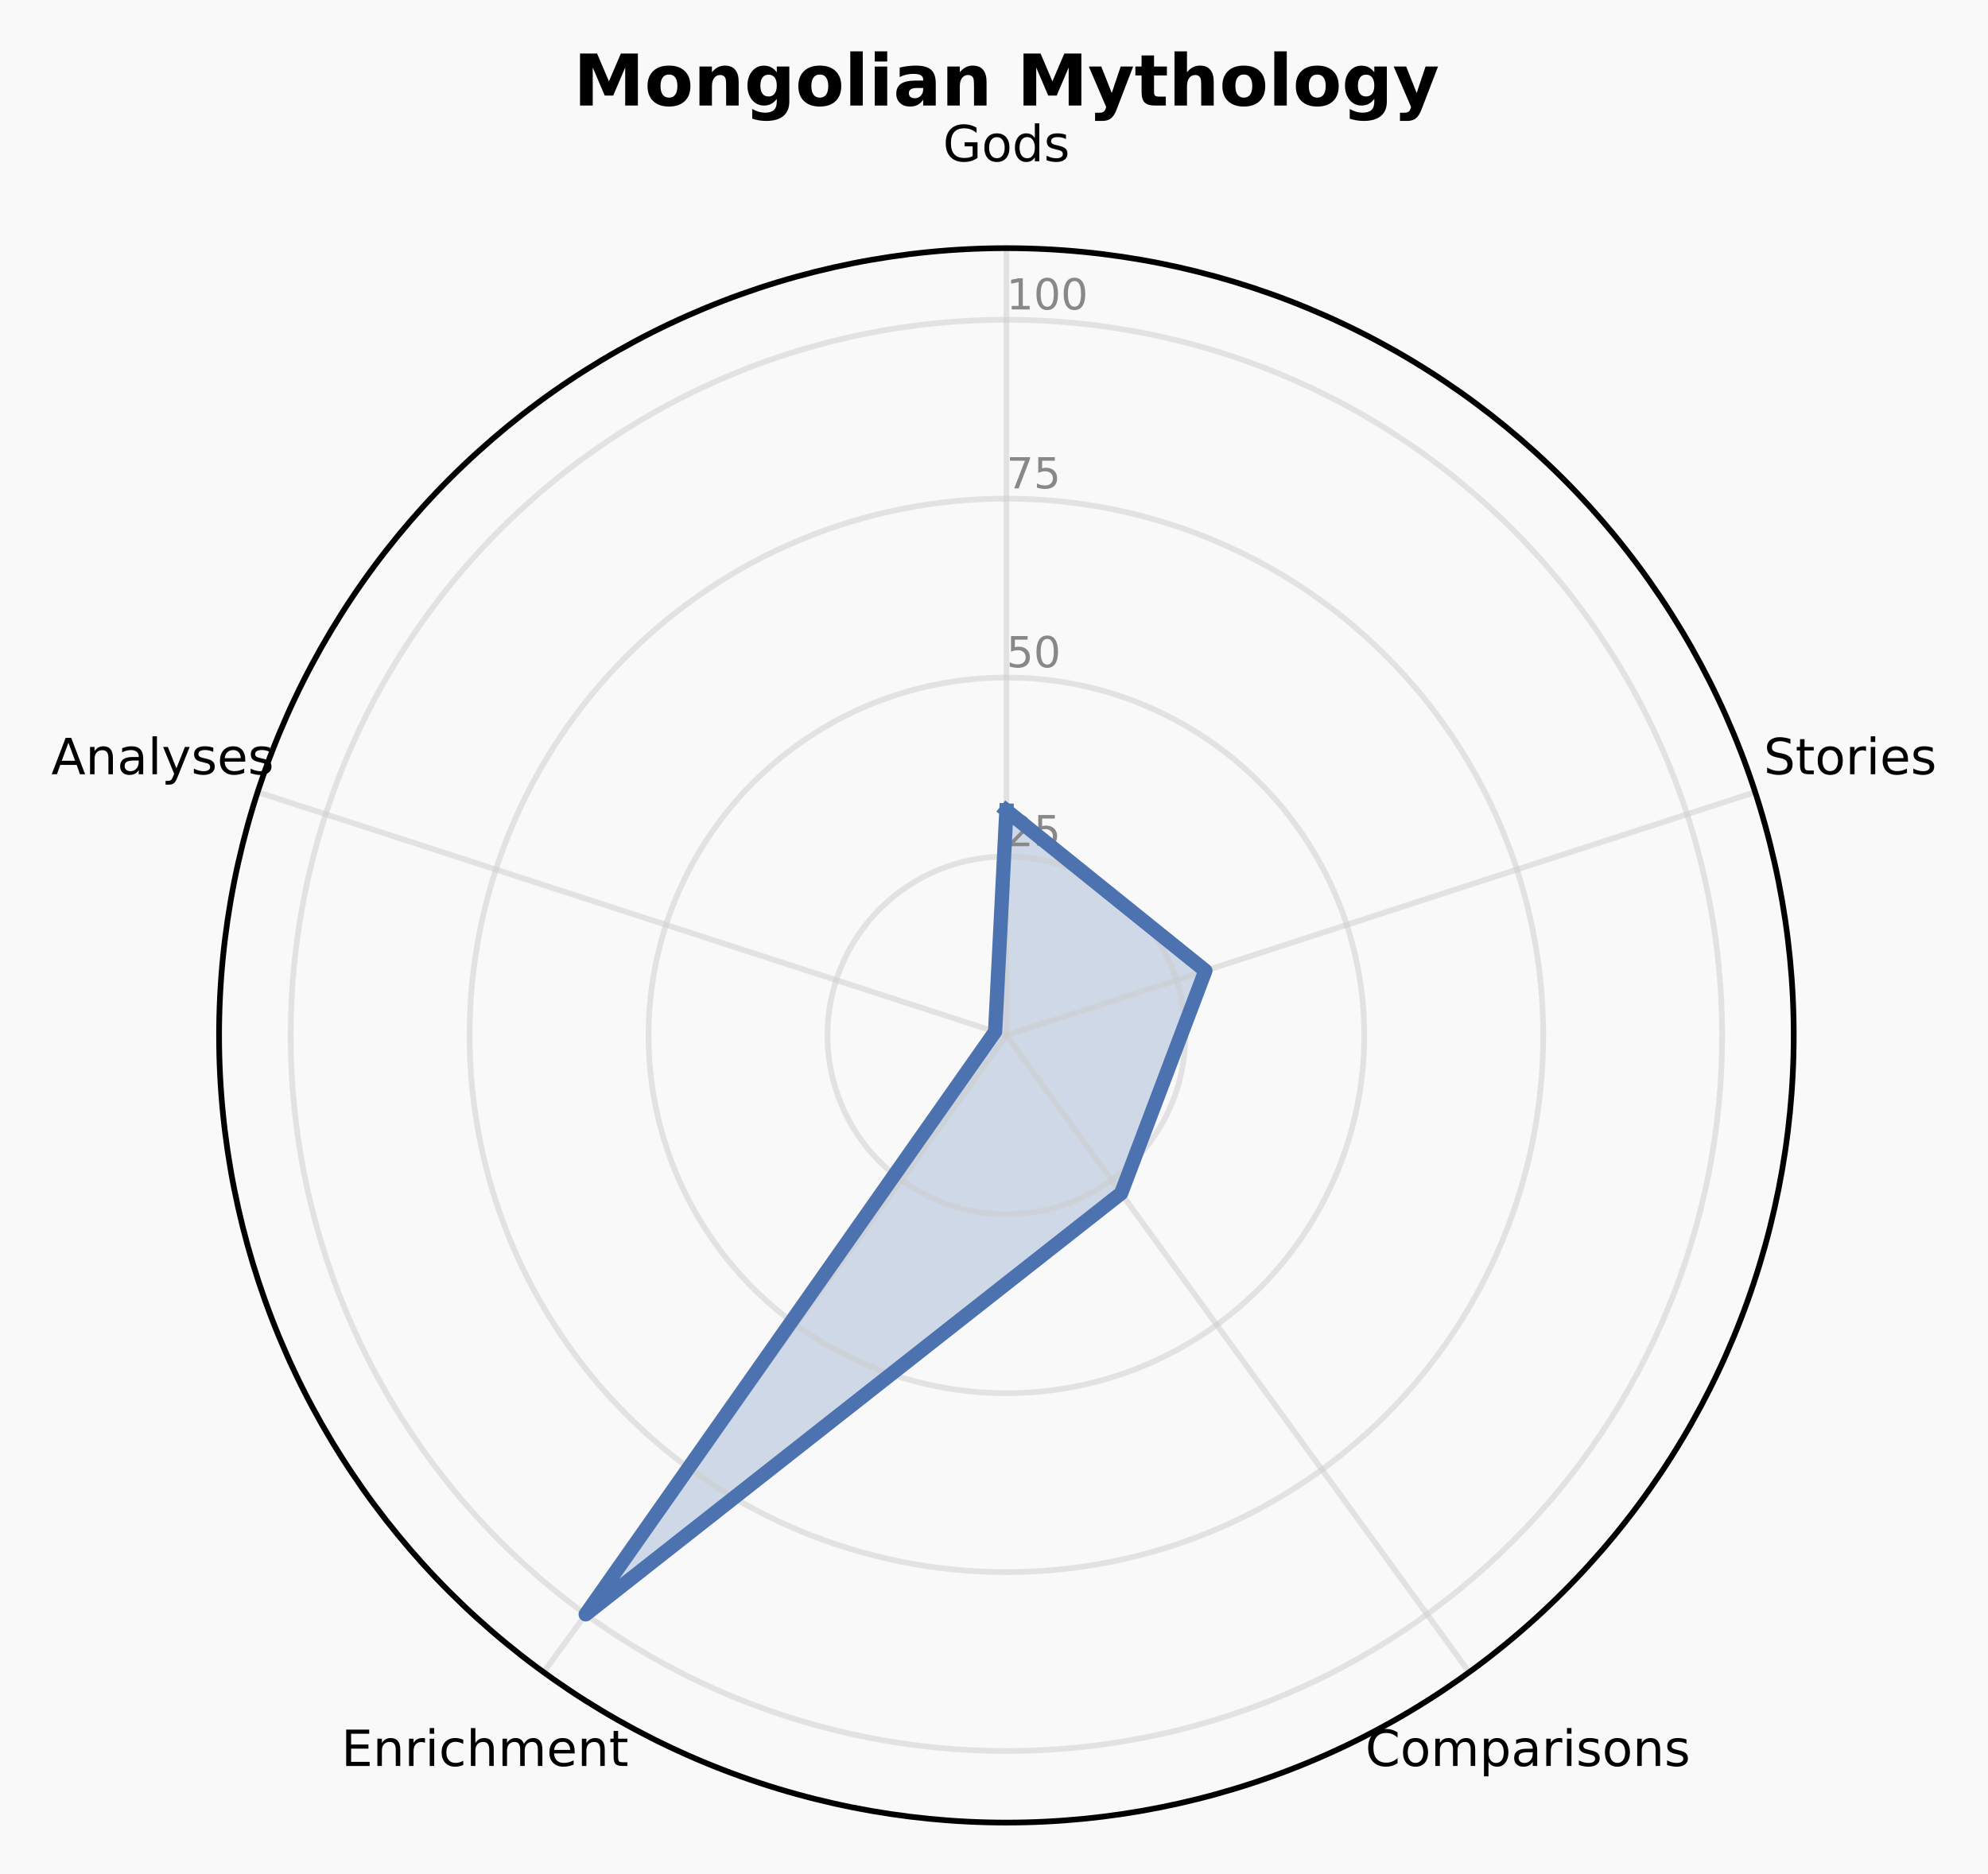
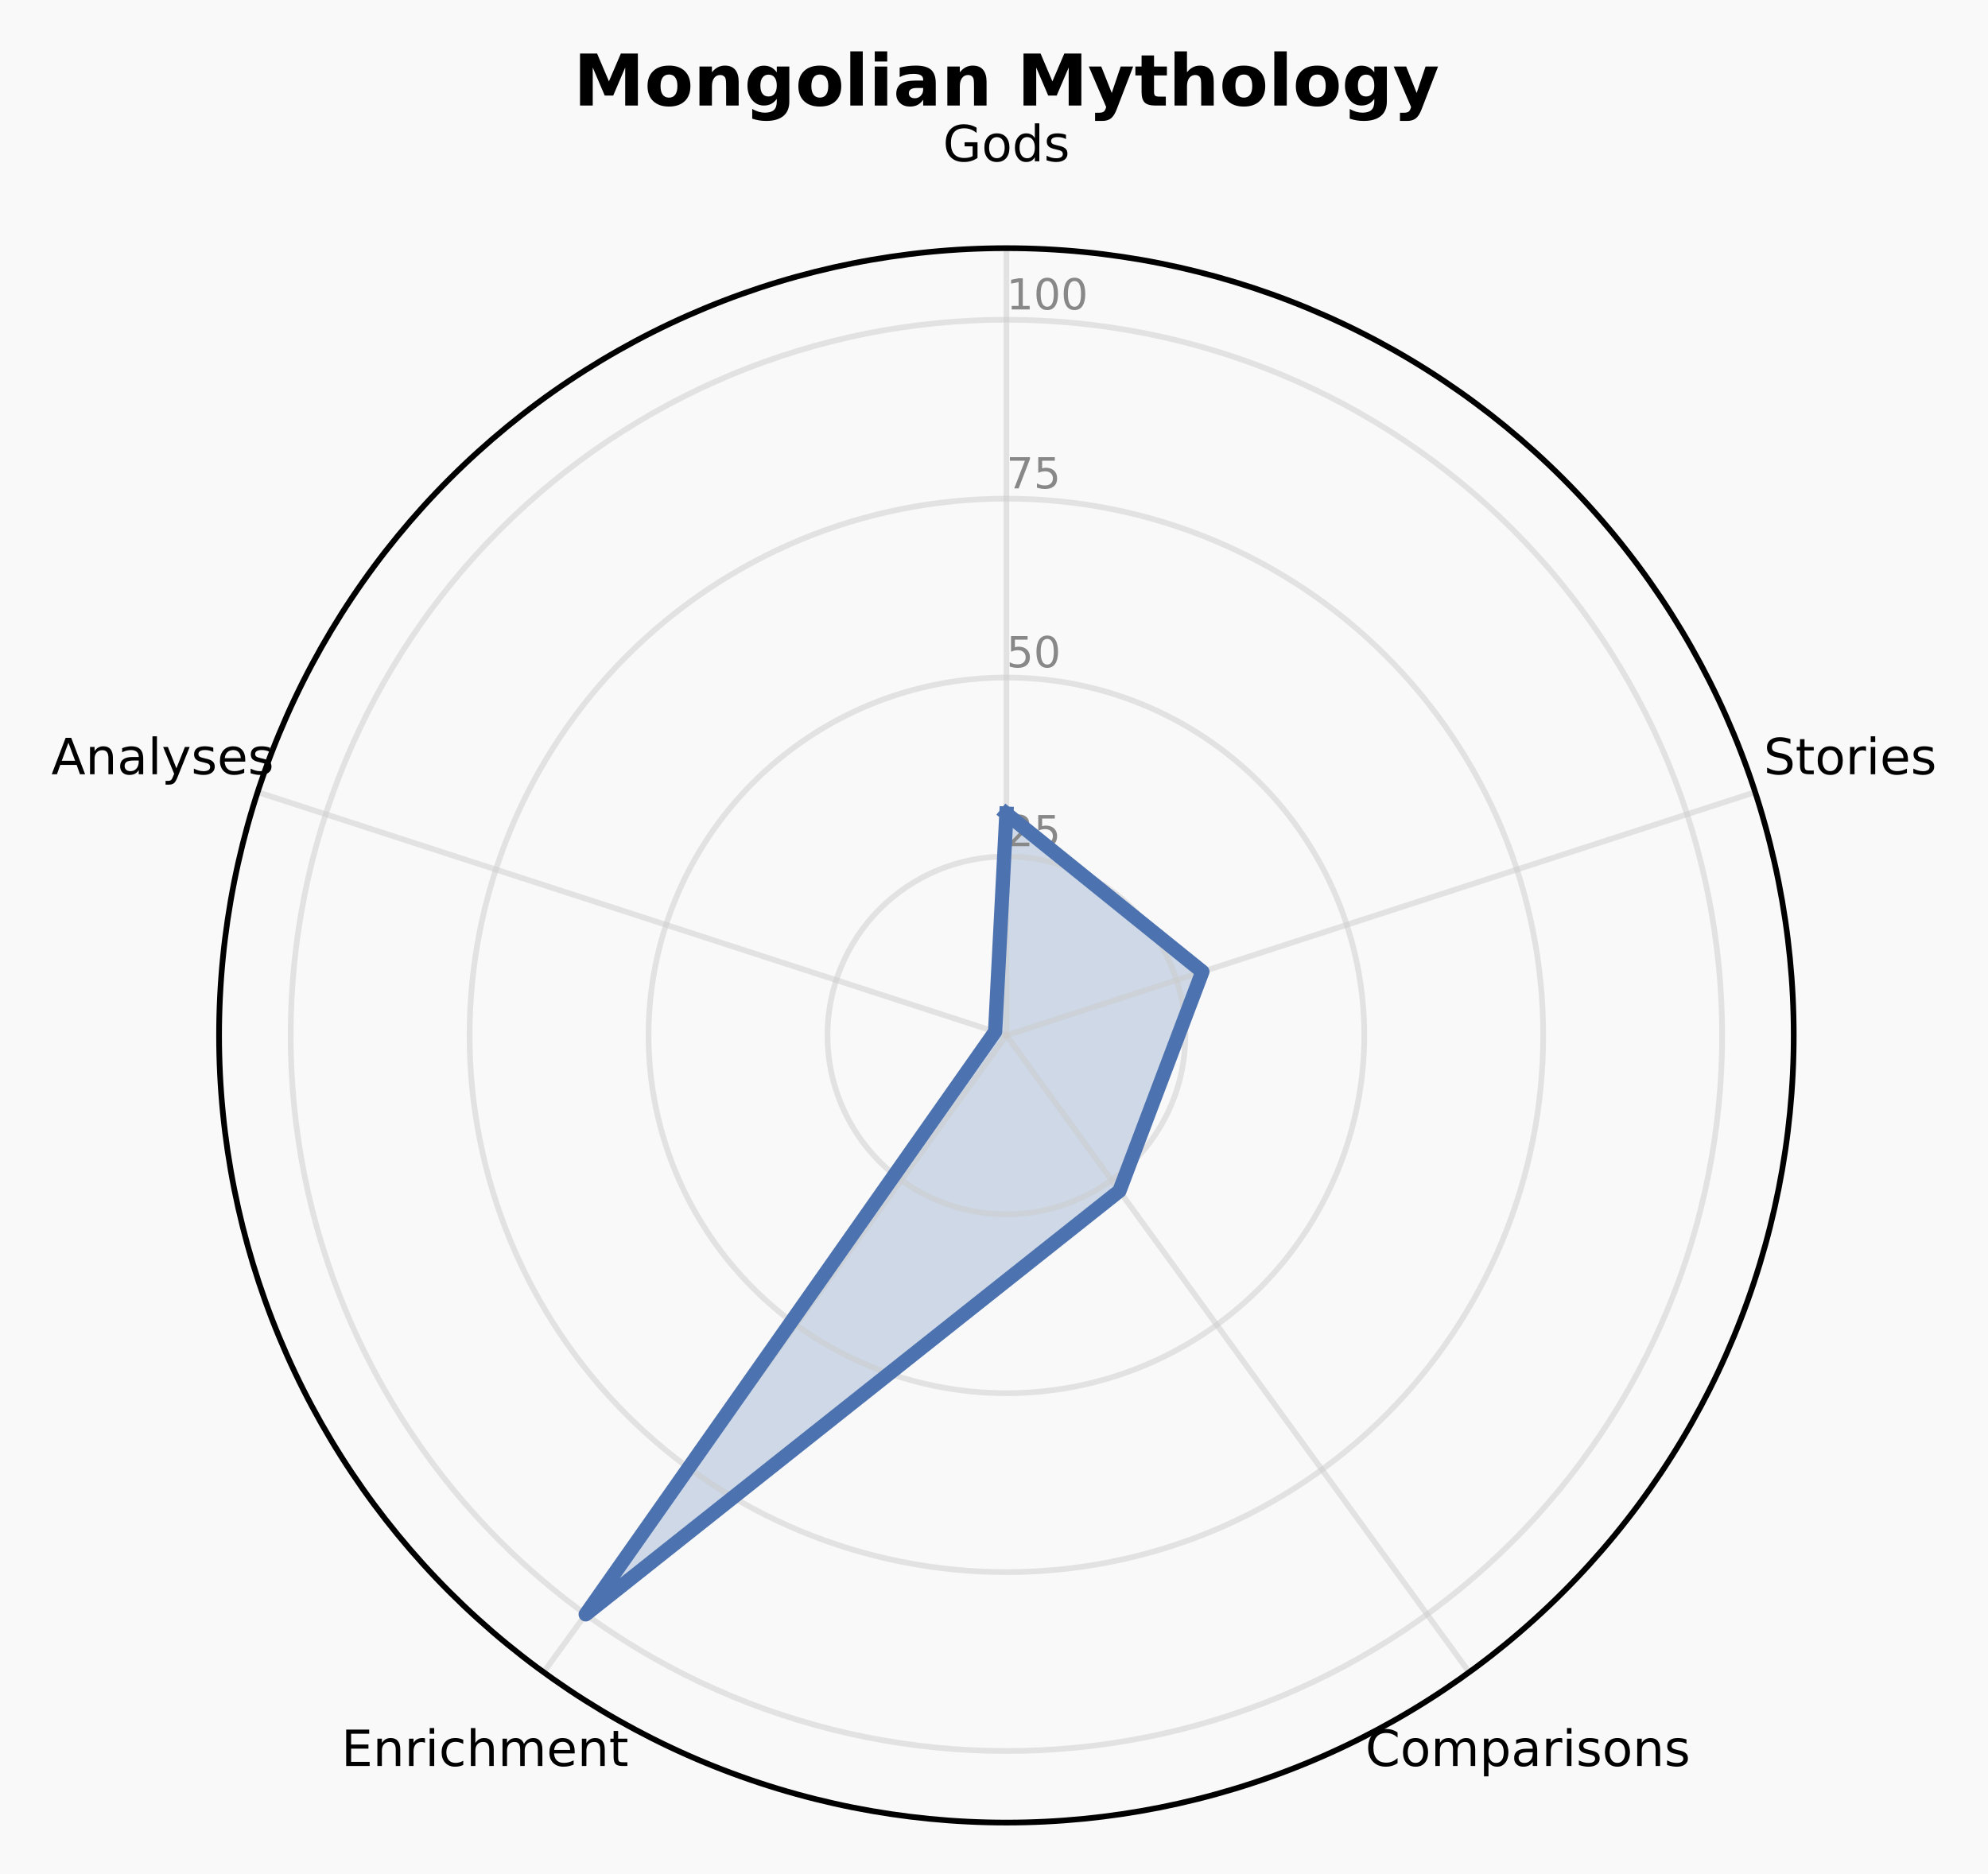
<svg xmlns="http://www.w3.org/2000/svg" xmlns:xlink="http://www.w3.org/1999/xlink" width="278.709pt" height="262.758pt" viewBox="0 0 278.709 262.758" version="1.1">
  <defs>
    <style type="text/css">*{stroke-linejoin: round; stroke-linecap: butt}</style>
  </defs>
  <g id="figure_1">
    <g id="patch_1">
      <path d="M 0 262.758  L 278.709 262.758  L 278.709 0  L 0 0  z " style="fill: #f9f9f9" />
    </g>
    <g id="axes_1">
      <g id="patch_2">
        <path d="M 251.473 145.178  C 251.473 130.683 248.618 116.329 243.071 102.938  C 237.524 89.546 229.393 77.377 219.143 67.128  C 208.894 56.878 196.725 48.748 183.334 43.201  C 169.942 37.654 155.588 34.798 141.093 34.798  C 126.598 34.798 112.244 37.654 98.853 43.201  C 85.461 48.748 73.293 56.878 63.043 67.128  C 52.794 77.377 44.663 89.546 39.116 102.938  C 33.569 116.329 30.714 130.683 30.714 145.178  C 30.714 159.673 33.569 174.027 39.116 187.418  C 44.663 200.81 52.794 212.979 63.043 223.228  C 73.293 233.478 85.461 241.609 98.853 247.155  C 112.244 252.702 126.598 255.558 141.093 255.558  C 155.588 255.558 169.942 252.702 183.334 247.155  C 196.725 241.609 208.894 233.478 219.143 223.228  C 229.393 212.979 237.524 200.81 243.071 187.418  C 248.618 174.027 251.473 159.673 251.473 145.178  M 141.093 145.178  C 141.093 145.178 141.093 145.178 141.093 145.178  C 141.093 145.178 141.093 145.178 141.093 145.178  C 141.093 145.178 141.093 145.178 141.093 145.178  C 141.093 145.178 141.093 145.178 141.093 145.178  C 141.093 145.178 141.093 145.178 141.093 145.178  C 141.093 145.178 141.093 145.178 141.093 145.178  C 141.093 145.178 141.093 145.178 141.093 145.178  C 141.093 145.178 141.093 145.178 141.093 145.178  C 141.093 145.178 141.093 145.178 141.093 145.178  C 141.093 145.178 141.093 145.178 141.093 145.178  C 141.093 145.178 141.093 145.178 141.093 145.178  C 141.093 145.178 141.093 145.178 141.093 145.178  C 141.093 145.178 141.093 145.178 141.093 145.178  C 141.093 145.178 141.093 145.178 141.093 145.178  C 141.093 145.178 141.093 145.178 141.093 145.178  C 141.093 145.178 141.093 145.178 141.093 145.178  z " style="fill: #f9f9f9" />
      </g>
      <g id="patch_3">
-         <path d="M 141.093 113.641  L 168.989 136.114  L 157.179 167.318  L 82.112 226.359  L 139.511 144.664  z " clip-path="url(#p723f0efcd2)" style="fill: #4c72b0; opacity: 0.25; stroke: #4c72b0; stroke-linejoin: miter" />
+         <path d="M 141.093 114.085  L 168.567 136.251  L 156.939 166.988  L 82.112 226.359  L 139.511 144.664  z " clip-path="url(#p46c8c3421d)" style="fill: #4c72b0; opacity: 0.25; stroke: #4c72b0; stroke-linejoin: miter" />
      </g>
      <g id="matplotlib.axis_1">
        <g id="xtick_1">
          <g id="line2d_1">
-             <path d="M 141.093 145.178  L 141.093 34.798  " clip-path="url(#p723f0efcd2)" style="fill: none; stroke: #cccccc; stroke-opacity: 0.5; stroke-width: 0.8; stroke-linecap: square" />
+             <path d="M 141.093 145.178  L 141.093 34.798  " clip-path="url(#p46c8c3421d)" style="fill: none; stroke: #cccccc; stroke-opacity: 0.5; stroke-width: 0.8; stroke-linecap: square" />
          </g>
          <g id="text_1">
            <g transform="translate(132.1945 22.61707) scale(0.07 -0.07)">
              <defs>
                <path id="DejaVuSans-2a" d="M 3809 666  L 3809 1919  L 2778 1919  L 2778 2438  L 4434 2438  L 4434 434  Q 4069 175 3628 42  Q 3188 -91 2688 -91  Q 1594 -91 976 548  Q 359 1188 359 2328  Q 359 3472 976 4111  Q 1594 4750 2688 4750  Q 3144 4750 3555 4637  Q 3966 4525 4313 4306  L 4313 3634  Q 3963 3931 3569 4081  Q 3175 4231 2741 4231  Q 1884 4231 1454 3753  Q 1025 3275 1025 2328  Q 1025 1384 1454 906  Q 1884 428 2741 428  Q 3075 428 3337 486  Q 3600 544 3809 666  z " transform="scale(0.015625)" />
                <path id="DejaVuSans-52" d="M 1959 3097  Q 1497 3097 1228 2736  Q 959 2375 959 1747  Q 959 1119 1226 758  Q 1494 397 1959 397  Q 2419 397 2687 759  Q 2956 1122 2956 1747  Q 2956 2369 2687 2733  Q 2419 3097 1959 3097  z M 1959 3584  Q 2709 3584 3137 3096  Q 3566 2609 3566 1747  Q 3566 888 3137 398  Q 2709 -91 1959 -91  Q 1206 -91 779 398  Q 353 888 353 1747  Q 353 2609 779 3096  Q 1206 3584 1959 3584  z " transform="scale(0.015625)" />
                <path id="DejaVuSans-47" d="M 2906 2969  L 2906 4863  L 3481 4863  L 3481 0  L 2906 0  L 2906 525  Q 2725 213 2448 61  Q 2172 -91 1784 -91  Q 1150 -91 751 415  Q 353 922 353 1747  Q 353 2572 751 3078  Q 1150 3584 1784 3584  Q 2172 3584 2448 3432  Q 2725 3281 2906 2969  z M 947 1747  Q 947 1113 1208 752  Q 1469 391 1925 391  Q 2381 391 2643 752  Q 2906 1113 2906 1747  Q 2906 2381 2643 2742  Q 2381 3103 1925 3103  Q 1469 3103 1208 2742  Q 947 2381 947 1747  z " transform="scale(0.015625)" />
                <path id="DejaVuSans-56" d="M 2834 3397  L 2834 2853  Q 2591 2978 2328 3040  Q 2066 3103 1784 3103  Q 1356 3103 1142 2972  Q 928 2841 928 2578  Q 928 2378 1081 2264  Q 1234 2150 1697 2047  L 1894 2003  Q 2506 1872 2764 1633  Q 3022 1394 3022 966  Q 3022 478 2636 193  Q 2250 -91 1575 -91  Q 1294 -91 989 -36  Q 684 19 347 128  L 347 722  Q 666 556 975 473  Q 1284 391 1588 391  Q 1994 391 2212 530  Q 2431 669 2431 922  Q 2431 1156 2273 1281  Q 2116 1406 1581 1522  L 1381 1569  Q 847 1681 609 1914  Q 372 2147 372 2553  Q 372 3047 722 3315  Q 1072 3584 1716 3584  Q 2034 3584 2315 3537  Q 2597 3491 2834 3397  z " transform="scale(0.015625)" />
              </defs>
              <use xlink:href="#DejaVuSans-2a" />
              <use xlink:href="#DejaVuSans-52" transform="translate(77.48438 0)" />
              <use xlink:href="#DejaVuSans-47" transform="translate(138.6719 0)" />
              <use xlink:href="#DejaVuSans-56" transform="translate(202.1562 0)" />
            </g>
          </g>
        </g>
        <g id="xtick_2">
          <g id="line2d_2">
-             <path d="M 141.093 145.178  L 246.07 111.069  " clip-path="url(#p723f0efcd2)" style="fill: none; stroke: #cccccc; stroke-opacity: 0.5; stroke-width: 0.8; stroke-linecap: square" />
+             <path d="M 141.093 145.178  L 246.07 111.069  " clip-path="url(#p46c8c3421d)" style="fill: none; stroke: #cccccc; stroke-opacity: 0.5; stroke-width: 0.8; stroke-linecap: square" />
          </g>
          <g id="text_2">
            <g transform="translate(247.2616 108.5613) scale(0.07 -0.07)">
              <defs>
                <path id="DejaVuSans-36" d="M 3425 4513  L 3425 3897  Q 3066 4069 2747 4153  Q 2428 4238 2131 4238  Q 1616 4238 1336 4038  Q 1056 3838 1056 3469  Q 1056 3159 1242 3001  Q 1428 2844 1947 2747  L 2328 2669  Q 3034 2534 3370 2195  Q 3706 1856 3706 1288  Q 3706 609 3251 259  Q 2797 -91 1919 -91  Q 1588 -91 1214 -16  Q 841 59 441 206  L 441 856  Q 825 641 1194 531  Q 1563 422 1919 422  Q 2459 422 2753 634  Q 3047 847 3047 1241  Q 3047 1584 2836 1778  Q 2625 1972 2144 2069  L 1759 2144  Q 1053 2284 737 2584  Q 422 2884 422 3419  Q 422 4038 858 4394  Q 1294 4750 2059 4750  Q 2388 4750 2728 4690  Q 3069 4631 3425 4513  z " transform="scale(0.015625)" />
                <path id="DejaVuSans-57" d="M 1172 4494  L 1172 3500  L 2356 3500  L 2356 3053  L 1172 3053  L 1172 1153  Q 1172 725 1289 603  Q 1406 481 1766 481  L 2356 481  L 2356 0  L 1766 0  Q 1100 0 847 248  Q 594 497 594 1153  L 594 3053  L 172 3053  L 172 3500  L 594 3500  L 594 4494  L 1172 4494  z " transform="scale(0.015625)" />
                <path id="DejaVuSans-55" d="M 2631 2963  Q 2534 3019 2420 3045  Q 2306 3072 2169 3072  Q 1681 3072 1420 2755  Q 1159 2438 1159 1844  L 1159 0  L 581 0  L 581 3500  L 1159 3500  L 1159 2956  Q 1341 3275 1631 3429  Q 1922 3584 2338 3584  Q 2397 3584 2469 3576  Q 2541 3569 2628 3553  L 2631 2963  z " transform="scale(0.015625)" />
                <path id="DejaVuSans-4c" d="M 603 3500  L 1178 3500  L 1178 0  L 603 0  L 603 3500  z M 603 4863  L 1178 4863  L 1178 4134  L 603 4134  L 603 4863  z " transform="scale(0.015625)" />
                <path id="DejaVuSans-48" d="M 3597 1894  L 3597 1613  L 953 1613  Q 991 1019 1311 708  Q 1631 397 2203 397  Q 2534 397 2845 478  Q 3156 559 3463 722  L 3463 178  Q 3153 47 2828 -22  Q 2503 -91 2169 -91  Q 1331 -91 842 396  Q 353 884 353 1716  Q 353 2575 817 3079  Q 1281 3584 2069 3584  Q 2775 3584 3186 3129  Q 3597 2675 3597 1894  z M 3022 2063  Q 3016 2534 2758 2815  Q 2500 3097 2075 3097  Q 1594 3097 1305 2825  Q 1016 2553 972 2059  L 3022 2063  z " transform="scale(0.015625)" />
              </defs>
              <use xlink:href="#DejaVuSans-36" />
              <use xlink:href="#DejaVuSans-57" transform="translate(63.48438 0)" />
              <use xlink:href="#DejaVuSans-52" transform="translate(102.6875 0)" />
              <use xlink:href="#DejaVuSans-55" transform="translate(163.875 0)" />
              <use xlink:href="#DejaVuSans-4c" transform="translate(204.9844 0)" />
              <use xlink:href="#DejaVuSans-48" transform="translate(232.7656 0)" />
              <use xlink:href="#DejaVuSans-56" transform="translate(294.2969 0)" />
            </g>
          </g>
        </g>
        <g id="xtick_3">
          <g id="line2d_3">
-             <path d="M 141.093 145.178  L 205.973 234.477  " clip-path="url(#p723f0efcd2)" style="fill: none; stroke: #cccccc; stroke-opacity: 0.5; stroke-width: 0.8; stroke-linecap: square" />
+             <path d="M 141.093 145.178  L 205.973 234.477  " clip-path="url(#p46c8c3421d)" style="fill: none; stroke: #cccccc; stroke-opacity: 0.5; stroke-width: 0.8; stroke-linecap: square" />
          </g>
          <g id="text_3">
            <g transform="translate(191.4228 247.6219) scale(0.07 -0.07)">
              <defs>
                <path id="DejaVuSans-26" d="M 4122 4306  L 4122 3641  Q 3803 3938 3442 4084  Q 3081 4231 2675 4231  Q 1875 4231 1450 3742  Q 1025 3253 1025 2328  Q 1025 1406 1450 917  Q 1875 428 2675 428  Q 3081 428 3442 575  Q 3803 722 4122 1019  L 4122 359  Q 3791 134 3420 21  Q 3050 -91 2638 -91  Q 1578 -91 968 557  Q 359 1206 359 2328  Q 359 3453 968 4101  Q 1578 4750 2638 4750  Q 3056 4750 3426 4639  Q 3797 4528 4122 4306  z " transform="scale(0.015625)" />
                <path id="DejaVuSans-50" d="M 3328 2828  Q 3544 3216 3844 3400  Q 4144 3584 4550 3584  Q 5097 3584 5394 3201  Q 5691 2819 5691 2113  L 5691 0  L 5113 0  L 5113 2094  Q 5113 2597 4934 2840  Q 4756 3084 4391 3084  Q 3944 3084 3684 2787  Q 3425 2491 3425 1978  L 3425 0  L 2847 0  L 2847 2094  Q 2847 2600 2669 2842  Q 2491 3084 2119 3084  Q 1678 3084 1418 2786  Q 1159 2488 1159 1978  L 1159 0  L 581 0  L 581 3500  L 1159 3500  L 1159 2956  Q 1356 3278 1631 3431  Q 1906 3584 2284 3584  Q 2666 3584 2933 3390  Q 3200 3197 3328 2828  z " transform="scale(0.015625)" />
                <path id="DejaVuSans-53" d="M 1159 525  L 1159 -1331  L 581 -1331  L 581 3500  L 1159 3500  L 1159 2969  Q 1341 3281 1617 3432  Q 1894 3584 2278 3584  Q 2916 3584 3314 3078  Q 3713 2572 3713 1747  Q 3713 922 3314 415  Q 2916 -91 2278 -91  Q 1894 -91 1617 61  Q 1341 213 1159 525  z M 3116 1747  Q 3116 2381 2855 2742  Q 2594 3103 2138 3103  Q 1681 3103 1420 2742  Q 1159 2381 1159 1747  Q 1159 1113 1420 752  Q 1681 391 2138 391  Q 2594 391 2855 752  Q 3116 1113 3116 1747  z " transform="scale(0.015625)" />
                <path id="DejaVuSans-44" d="M 2194 1759  Q 1497 1759 1228 1600  Q 959 1441 959 1056  Q 959 750 1161 570  Q 1363 391 1709 391  Q 2188 391 2477 730  Q 2766 1069 2766 1631  L 2766 1759  L 2194 1759  z M 3341 1997  L 3341 0  L 2766 0  L 2766 531  Q 2569 213 2275 61  Q 1981 -91 1556 -91  Q 1019 -91 701 211  Q 384 513 384 1019  Q 384 1609 779 1909  Q 1175 2209 1959 2209  L 2766 2209  L 2766 2266  Q 2766 2663 2505 2880  Q 2244 3097 1772 3097  Q 1472 3097 1187 3025  Q 903 2953 641 2809  L 641 3341  Q 956 3463 1253 3523  Q 1550 3584 1831 3584  Q 2591 3584 2966 3190  Q 3341 2797 3341 1997  z " transform="scale(0.015625)" />
                <path id="DejaVuSans-51" d="M 3513 2113  L 3513 0  L 2938 0  L 2938 2094  Q 2938 2591 2744 2837  Q 2550 3084 2163 3084  Q 1697 3084 1428 2787  Q 1159 2491 1159 1978  L 1159 0  L 581 0  L 581 3500  L 1159 3500  L 1159 2956  Q 1366 3272 1645 3428  Q 1925 3584 2291 3584  Q 2894 3584 3203 3211  Q 3513 2838 3513 2113  z " transform="scale(0.015625)" />
              </defs>
              <use xlink:href="#DejaVuSans-26" />
              <use xlink:href="#DejaVuSans-52" transform="translate(69.82812 0)" />
              <use xlink:href="#DejaVuSans-50" transform="translate(131.0156 0)" />
              <use xlink:href="#DejaVuSans-53" transform="translate(228.4219 0)" />
              <use xlink:href="#DejaVuSans-44" transform="translate(291.9062 0)" />
              <use xlink:href="#DejaVuSans-55" transform="translate(353.1875 0)" />
              <use xlink:href="#DejaVuSans-4c" transform="translate(394.2969 0)" />
              <use xlink:href="#DejaVuSans-56" transform="translate(422.0781 0)" />
              <use xlink:href="#DejaVuSans-52" transform="translate(474.1719 0)" />
              <use xlink:href="#DejaVuSans-51" transform="translate(535.3594 0)" />
              <use xlink:href="#DejaVuSans-56" transform="translate(598.7344 0)" />
            </g>
          </g>
        </g>
        <g id="xtick_4">
          <g id="line2d_4">
-             <path d="M 141.093 145.178  L 76.214 234.477  " clip-path="url(#p723f0efcd2)" style="fill: none; stroke: #cccccc; stroke-opacity: 0.5; stroke-width: 0.8; stroke-linecap: square" />
+             <path d="M 141.093 145.178  L 76.214 234.477  " clip-path="url(#p46c8c3421d)" style="fill: none; stroke: #cccccc; stroke-opacity: 0.5; stroke-width: 0.8; stroke-linecap: square" />
          </g>
          <g id="text_4">
            <g transform="translate(47.8483 247.6219) scale(0.07 -0.07)">
              <defs>
                <path id="DejaVuSans-28" d="M 628 4666  L 3578 4666  L 3578 4134  L 1259 4134  L 1259 2753  L 3481 2753  L 3481 2222  L 1259 2222  L 1259 531  L 3634 531  L 3634 0  L 628 0  L 628 4666  z " transform="scale(0.015625)" />
                <path id="DejaVuSans-46" d="M 3122 3366  L 3122 2828  Q 2878 2963 2633 3030  Q 2388 3097 2138 3097  Q 1578 3097 1268 2742  Q 959 2388 959 1747  Q 959 1106 1268 751  Q 1578 397 2138 397  Q 2388 397 2633 464  Q 2878 531 3122 666  L 3122 134  Q 2881 22 2623 -34  Q 2366 -91 2075 -91  Q 1284 -91 818 406  Q 353 903 353 1747  Q 353 2603 823 3093  Q 1294 3584 2113 3584  Q 2378 3584 2631 3529  Q 2884 3475 3122 3366  z " transform="scale(0.015625)" />
                <path id="DejaVuSans-4b" d="M 3513 2113  L 3513 0  L 2938 0  L 2938 2094  Q 2938 2591 2744 2837  Q 2550 3084 2163 3084  Q 1697 3084 1428 2787  Q 1159 2491 1159 1978  L 1159 0  L 581 0  L 581 4863  L 1159 4863  L 1159 2956  Q 1366 3272 1645 3428  Q 1925 3584 2291 3584  Q 2894 3584 3203 3211  Q 3513 2838 3513 2113  z " transform="scale(0.015625)" />
              </defs>
              <use xlink:href="#DejaVuSans-28" />
              <use xlink:href="#DejaVuSans-51" transform="translate(63.1875 0)" />
              <use xlink:href="#DejaVuSans-55" transform="translate(126.5625 0)" />
              <use xlink:href="#DejaVuSans-4c" transform="translate(167.6719 0)" />
              <use xlink:href="#DejaVuSans-46" transform="translate(195.4531 0)" />
              <use xlink:href="#DejaVuSans-4b" transform="translate(250.4375 0)" />
              <use xlink:href="#DejaVuSans-50" transform="translate(313.8125 0)" />
              <use xlink:href="#DejaVuSans-48" transform="translate(411.2188 0)" />
              <use xlink:href="#DejaVuSans-51" transform="translate(472.75 0)" />
              <use xlink:href="#DejaVuSans-57" transform="translate(536.125 0)" />
            </g>
          </g>
        </g>
        <g id="xtick_5">
          <g id="line2d_5">
-             <path d="M 141.093 145.178  L 36.116 111.069  " clip-path="url(#p723f0efcd2)" style="fill: none; stroke: #cccccc; stroke-opacity: 0.5; stroke-width: 0.8; stroke-linecap: square" />
+             <path d="M 141.093 145.178  L 36.116 111.069  " clip-path="url(#p46c8c3421d)" style="fill: none; stroke: #cccccc; stroke-opacity: 0.5; stroke-width: 0.8; stroke-linecap: square" />
          </g>
          <g id="text_5">
            <g transform="translate(7.2 108.5613) scale(0.07 -0.07)">
              <defs>
                <path id="DejaVuSans-24" d="M 2188 4044  L 1331 1722  L 3047 1722  L 2188 4044  z M 1831 4666  L 2547 4666  L 4325 0  L 3669 0  L 3244 1197  L 1141 1197  L 716 0  L 50 0  L 1831 4666  z " transform="scale(0.015625)" />
                <path id="DejaVuSans-4f" d="M 603 4863  L 1178 4863  L 1178 0  L 603 0  L 603 4863  z " transform="scale(0.015625)" />
                <path id="DejaVuSans-5c" d="M 2059 -325  Q 1816 -950 1584 -1140  Q 1353 -1331 966 -1331  L 506 -1331  L 506 -850  L 844 -850  Q 1081 -850 1212 -737  Q 1344 -625 1503 -206  L 1606 56  L 191 3500  L 800 3500  L 1894 763  L 2988 3500  L 3597 3500  L 2059 -325  z " transform="scale(0.015625)" />
              </defs>
              <use xlink:href="#DejaVuSans-24" />
              <use xlink:href="#DejaVuSans-51" transform="translate(68.40625 0)" />
              <use xlink:href="#DejaVuSans-44" transform="translate(131.7812 0)" />
              <use xlink:href="#DejaVuSans-4f" transform="translate(193.0625 0)" />
              <use xlink:href="#DejaVuSans-5c" transform="translate(220.8438 0)" />
              <use xlink:href="#DejaVuSans-56" transform="translate(280.0312 0)" />
              <use xlink:href="#DejaVuSans-48" transform="translate(332.125 0)" />
              <use xlink:href="#DejaVuSans-56" transform="translate(393.6562 0)" />
            </g>
          </g>
        </g>
      </g>
      <g id="matplotlib.axis_2">
        <g id="ytick_1">
          <g id="line2d_6">
-             <path d="M 141.093 120.092  C 144.388 120.092 147.65 120.741 150.693 122.001  C 153.737 123.262 156.503 125.11 158.832 127.439  C 161.161 129.769 163.009 132.534 164.27 135.578  C 165.531 138.621 166.18 141.884 166.18 145.178  C 166.18 148.472 165.531 151.735 164.27 154.778  C 163.009 157.822 161.161 160.587 158.832 162.917  C 156.503 165.246 153.737 167.094 150.693 168.355  C 147.65 169.615 144.388 170.264 141.093 170.264  C 137.799 170.264 134.537 169.615 131.493 168.355  C 128.45 167.094 125.684 165.246 123.355 162.917  C 121.025 160.587 119.177 157.822 117.917 154.778  C 116.656 151.735 116.007 148.472 116.007 145.178  C 116.007 141.884 116.656 138.621 117.917 135.578  C 119.177 132.534 121.025 129.769 123.355 127.439  C 125.684 125.11 128.45 123.262 131.493 122.001  C 134.537 120.741 137.799 120.092 141.093 120.092  " clip-path="url(#p723f0efcd2)" style="fill: none; stroke: #cccccc; stroke-opacity: 0.5; stroke-width: 0.8; stroke-linecap: square" />
+             <path d="M 141.093 120.092  C 144.388 120.092 147.65 120.741 150.693 122.001  C 153.737 123.262 156.503 125.11 158.832 127.439  C 161.161 129.769 163.009 132.534 164.27 135.578  C 165.531 138.621 166.18 141.884 166.18 145.178  C 166.18 148.472 165.531 151.735 164.27 154.778  C 163.009 157.822 161.161 160.587 158.832 162.917  C 156.503 165.246 153.737 167.094 150.693 168.355  C 147.65 169.615 144.388 170.264 141.093 170.264  C 137.799 170.264 134.537 169.615 131.493 168.355  C 128.45 167.094 125.684 165.246 123.355 162.917  C 121.025 160.587 119.177 157.822 117.917 154.778  C 116.656 151.735 116.007 148.472 116.007 145.178  C 116.007 141.884 116.656 138.621 117.917 135.578  C 119.177 132.534 121.025 129.769 123.355 127.439  C 125.684 125.11 128.45 123.262 131.493 122.001  C 134.537 120.741 137.799 120.092 141.093 120.092  " clip-path="url(#p46c8c3421d)" style="fill: none; stroke: #cccccc; stroke-opacity: 0.5; stroke-width: 0.8; stroke-linecap: square" />
          </g>
          <g id="text_6">
            <g style="fill: #888888" transform="translate(141.0933 118.6504) scale(0.06 -0.06)">
              <defs>
                <path id="DejaVuSans-15" d="M 1228 531  L 3431 531  L 3431 0  L 469 0  L 469 531  Q 828 903 1448 1529  Q 2069 2156 2228 2338  Q 2531 2678 2651 2914  Q 2772 3150 2772 3378  Q 2772 3750 2511 3984  Q 2250 4219 1831 4219  Q 1534 4219 1204 4116  Q 875 4013 500 3803  L 500 4441  Q 881 4594 1212 4672  Q 1544 4750 1819 4750  Q 2544 4750 2975 4387  Q 3406 4025 3406 3419  Q 3406 3131 3298 2873  Q 3191 2616 2906 2266  Q 2828 2175 2409 1742  Q 1991 1309 1228 531  z " transform="scale(0.015625)" />
                <path id="DejaVuSans-18" d="M 691 4666  L 3169 4666  L 3169 4134  L 1269 4134  L 1269 2991  Q 1406 3038 1543 3061  Q 1681 3084 1819 3084  Q 2600 3084 3056 2656  Q 3513 2228 3513 1497  Q 3513 744 3044 326  Q 2575 -91 1722 -91  Q 1428 -91 1123 -41  Q 819 9 494 109  L 494 744  Q 775 591 1075 516  Q 1375 441 1709 441  Q 2250 441 2565 725  Q 2881 1009 2881 1497  Q 2881 1984 2565 2268  Q 2250 2553 1709 2553  Q 1456 2553 1204 2497  Q 953 2441 691 2322  L 691 4666  z " transform="scale(0.015625)" />
              </defs>
              <use xlink:href="#DejaVuSans-15" />
              <use xlink:href="#DejaVuSans-18" transform="translate(63.625 0)" />
            </g>
          </g>
        </g>
        <g id="ytick_2">
          <g id="line2d_7">
-             <path d="M 141.093 95.005  C 147.682 95.005 154.206 96.303 160.293 98.825  C 166.381 101.346 171.912 105.042 176.571 109.701  C 181.229 114.36 184.925 119.891 187.447 125.978  C 189.968 132.065 191.266 138.589 191.266 145.178  C 191.266 151.767 189.968 158.291 187.447 164.378  C 184.925 170.465 181.229 175.997 176.571 180.655  C 171.912 185.314 166.381 189.01 160.293 191.531  C 154.206 194.053 147.682 195.351 141.093 195.351  C 134.505 195.351 127.98 194.053 121.893 191.531  C 115.806 189.01 110.275 185.314 105.616 180.655  C 100.957 175.997 97.261 170.465 94.74 164.378  C 92.219 158.291 90.921 151.767 90.921 145.178  C 90.921 138.589 92.219 132.065 94.74 125.978  C 97.261 119.891 100.957 114.36 105.616 109.701  C 110.275 105.042 115.806 101.346 121.893 98.825  C 127.98 96.303 134.505 95.005 141.093 95.005  " clip-path="url(#p723f0efcd2)" style="fill: none; stroke: #cccccc; stroke-opacity: 0.5; stroke-width: 0.8; stroke-linecap: square" />
+             <path d="M 141.093 95.005  C 147.682 95.005 154.206 96.303 160.293 98.825  C 166.381 101.346 171.912 105.042 176.571 109.701  C 181.229 114.36 184.925 119.891 187.447 125.978  C 189.968 132.065 191.266 138.589 191.266 145.178  C 191.266 151.767 189.968 158.291 187.447 164.378  C 184.925 170.465 181.229 175.997 176.571 180.655  C 171.912 185.314 166.381 189.01 160.293 191.531  C 154.206 194.053 147.682 195.351 141.093 195.351  C 134.505 195.351 127.98 194.053 121.893 191.531  C 115.806 189.01 110.275 185.314 105.616 180.655  C 100.957 175.997 97.261 170.465 94.74 164.378  C 92.219 158.291 90.921 151.767 90.921 145.178  C 90.921 138.589 92.219 132.065 94.74 125.978  C 97.261 119.891 100.957 114.36 105.616 109.701  C 110.275 105.042 115.806 101.346 121.893 98.825  C 127.98 96.303 134.505 95.005 141.093 95.005  " clip-path="url(#p46c8c3421d)" style="fill: none; stroke: #cccccc; stroke-opacity: 0.5; stroke-width: 0.8; stroke-linecap: square" />
          </g>
          <g id="text_7">
            <g style="fill: #888888" transform="translate(141.0933 93.56408) scale(0.06 -0.06)">
              <defs>
                <path id="DejaVuSans-13" d="M 2034 4250  Q 1547 4250 1301 3770  Q 1056 3291 1056 2328  Q 1056 1369 1301 889  Q 1547 409 2034 409  Q 2525 409 2770 889  Q 3016 1369 3016 2328  Q 3016 3291 2770 3770  Q 2525 4250 2034 4250  z M 2034 4750  Q 2819 4750 3233 4129  Q 3647 3509 3647 2328  Q 3647 1150 3233 529  Q 2819 -91 2034 -91  Q 1250 -91 836 529  Q 422 1150 422 2328  Q 422 3509 836 4129  Q 1250 4750 2034 4750  z " transform="scale(0.015625)" />
              </defs>
              <use xlink:href="#DejaVuSans-18" />
              <use xlink:href="#DejaVuSans-13" transform="translate(63.625 0)" />
            </g>
          </g>
        </g>
        <g id="ytick_3">
          <g id="line2d_8">
-             <path d="M 141.093 69.919  C 150.976 69.919 160.763 71.866 169.894 75.648  C 179.024 79.43 187.321 84.974 194.309 91.962  C 201.298 98.95 206.841 107.247 210.623 116.378  C 214.405 125.508 216.352 135.295 216.352 145.178  C 216.352 155.061 214.405 164.848 210.623 173.978  C 206.841 183.109 201.298 191.406 194.309 198.394  C 187.321 205.382 179.024 210.926 169.894 214.708  C 160.763 218.49 150.976 220.437 141.093 220.437  C 131.21 220.437 121.424 218.49 112.293 214.708  C 103.162 210.926 94.866 205.382 87.877 198.394  C 80.889 191.406 75.345 183.109 71.563 173.978  C 67.781 164.848 65.834 155.061 65.834 145.178  C 65.834 135.295 67.781 125.508 71.563 116.378  C 75.345 107.247 80.889 98.95 87.877 91.962  C 94.866 84.974 103.162 79.43 112.293 75.648  C 121.424 71.866 131.21 69.919 141.093 69.919  " clip-path="url(#p723f0efcd2)" style="fill: none; stroke: #cccccc; stroke-opacity: 0.5; stroke-width: 0.8; stroke-linecap: square" />
+             <path d="M 141.093 69.919  C 150.976 69.919 160.763 71.866 169.894 75.648  C 179.024 79.43 187.321 84.974 194.309 91.962  C 201.298 98.95 206.841 107.247 210.623 116.378  C 214.405 125.508 216.352 135.295 216.352 145.178  C 216.352 155.061 214.405 164.848 210.623 173.978  C 206.841 183.109 201.298 191.406 194.309 198.394  C 187.321 205.382 179.024 210.926 169.894 214.708  C 160.763 218.49 150.976 220.437 141.093 220.437  C 131.21 220.437 121.424 218.49 112.293 214.708  C 103.162 210.926 94.866 205.382 87.877 198.394  C 80.889 191.406 75.345 183.109 71.563 173.978  C 67.781 164.848 65.834 155.061 65.834 145.178  C 65.834 135.295 67.781 125.508 71.563 116.378  C 75.345 107.247 80.889 98.95 87.877 91.962  C 94.866 84.974 103.162 79.43 112.293 75.648  C 121.424 71.866 131.21 69.919 141.093 69.919  " clip-path="url(#p46c8c3421d)" style="fill: none; stroke: #cccccc; stroke-opacity: 0.5; stroke-width: 0.8; stroke-linecap: square" />
          </g>
          <g id="text_8">
            <g style="fill: #888888" transform="translate(141.0933 68.47781) scale(0.06 -0.06)">
              <defs>
                <path id="DejaVuSans-1a" d="M 525 4666  L 3525 4666  L 3525 4397  L 1831 0  L 1172 0  L 2766 4134  L 525 4134  L 525 4666  z " transform="scale(0.015625)" />
              </defs>
              <use xlink:href="#DejaVuSans-1a" />
              <use xlink:href="#DejaVuSans-18" transform="translate(63.625 0)" />
            </g>
          </g>
        </g>
        <g id="ytick_4">
          <g id="line2d_9">
-             <path d="M 141.093 44.833  C 154.27 44.833 167.32 47.429 179.494 52.471  C 191.668 57.514 202.73 64.906 212.048 74.223  C 221.366 83.541 228.757 94.603 233.8 106.778  C 238.843 118.952 241.438 132.001 241.438 145.178  C 241.438 158.355 238.843 171.404 233.8 183.578  C 228.757 195.753 221.366 206.815 212.048 216.133  C 202.73 225.45 191.668 232.842 179.494 237.885  C 167.32 242.927 154.27 245.523 141.093 245.523  C 127.916 245.523 114.867 242.927 102.693 237.885  C 90.519 232.842 79.456 225.45 70.139 216.133  C 60.821 206.815 53.429 195.753 48.387 183.578  C 43.344 171.404 40.748 158.355 40.748 145.178  C 40.748 132.001 43.344 118.952 48.387 106.778  C 53.429 94.603 60.821 83.541 70.139 74.223  C 79.456 64.906 90.519 57.514 102.693 52.471  C 114.867 47.429 127.916 44.833 141.093 44.833  " clip-path="url(#p723f0efcd2)" style="fill: none; stroke: #cccccc; stroke-opacity: 0.5; stroke-width: 0.8; stroke-linecap: square" />
+             <path d="M 141.093 44.833  C 154.27 44.833 167.32 47.429 179.494 52.471  C 191.668 57.514 202.73 64.906 212.048 74.223  C 221.366 83.541 228.757 94.603 233.8 106.778  C 238.843 118.952 241.438 132.001 241.438 145.178  C 241.438 158.355 238.843 171.404 233.8 183.578  C 228.757 195.753 221.366 206.815 212.048 216.133  C 202.73 225.45 191.668 232.842 179.494 237.885  C 167.32 242.927 154.27 245.523 141.093 245.523  C 127.916 245.523 114.867 242.927 102.693 237.885  C 90.519 232.842 79.456 225.45 70.139 216.133  C 60.821 206.815 53.429 195.753 48.387 183.578  C 43.344 171.404 40.748 158.355 40.748 145.178  C 40.748 132.001 43.344 118.952 48.387 106.778  C 53.429 94.603 60.821 83.541 70.139 74.223  C 79.456 64.906 90.519 57.514 102.693 52.471  C 114.867 47.429 127.916 44.833 141.093 44.833  " clip-path="url(#p46c8c3421d)" style="fill: none; stroke: #cccccc; stroke-opacity: 0.5; stroke-width: 0.8; stroke-linecap: square" />
          </g>
          <g id="text_9">
            <g style="fill: #888888" transform="translate(141.0933 43.39154) scale(0.06 -0.06)">
              <defs>
                <path id="DejaVuSans-14" d="M 794 531  L 1825 531  L 1825 4091  L 703 3866  L 703 4441  L 1819 4666  L 2450 4666  L 2450 531  L 3481 531  L 3481 0  L 794 0  L 794 531  z " transform="scale(0.015625)" />
              </defs>
              <use xlink:href="#DejaVuSans-14" />
              <use xlink:href="#DejaVuSans-13" transform="translate(63.625 0)" />
              <use xlink:href="#DejaVuSans-13" transform="translate(127.25 0)" />
            </g>
          </g>
        </g>
      </g>
      <g id="line2d_10">
-         <path d="M 141.093 113.641  L 168.989 136.114  L 157.179 167.318  L 82.112 226.359  L 139.511 144.664  L 141.093 113.641  " clip-path="url(#p723f0efcd2)" style="fill: none; stroke: #4c72b0; stroke-width: 2; stroke-linecap: square" />
+         <path d="M 141.093 114.085  L 168.567 136.251  L 156.939 166.988  L 82.112 226.359  L 139.511 144.664  L 141.093 114.085  " clip-path="url(#p46c8c3421d)" style="fill: none; stroke: #4c72b0; stroke-width: 2; stroke-linecap: square" />
      </g>
      <g id="patch_4">
        <path d="M 141.093 34.798  C 126.598 34.798 112.244 37.654 98.853 43.201  C 85.461 48.748 73.293 56.878 63.043 67.128  C 52.794 77.377 44.663 89.546 39.116 102.938  C 33.569 116.329 30.714 130.683 30.714 145.178  C 30.714 159.673 33.569 174.027 39.116 187.418  C 44.663 200.81 52.794 212.979 63.043 223.228  C 73.293 233.478 85.461 241.609 98.853 247.155  C 112.244 252.702 126.598 255.558 141.093 255.558  C 155.588 255.558 169.942 252.702 183.334 247.155  C 196.725 241.609 208.894 233.478 219.143 223.228  C 229.393 212.979 237.524 200.81 243.071 187.418  C 248.618 174.027 251.473 159.673 251.473 145.178  C 251.473 130.683 248.618 116.329 243.071 102.938  C 237.524 89.546 229.393 77.377 219.143 67.128  C 208.894 56.878 196.725 48.748 183.334 43.201  C 169.942 37.654 155.588 34.798 141.093 34.798  " style="fill: none; stroke: #000000; stroke-width: 0.8; stroke-linejoin: miter; stroke-linecap: square" />
      </g>
      <g id="text_10">
        <g transform="translate(80.39952 14.79844) scale(0.1 -0.1)">
          <defs>
            <path id="DejaVuSans-Bold-30" d="M 588 4666  L 2119 4666  L 3181 2169  L 4250 4666  L 5778 4666  L 5778 0  L 4641 0  L 4641 3413  L 3566 897  L 2803 897  L 1728 3413  L 1728 0  L 588 0  L 588 4666  z " transform="scale(0.015625)" />
            <path id="DejaVuSans-Bold-52" d="M 2203 2784  Q 1831 2784 1636 2517  Q 1441 2250 1441 1747  Q 1441 1244 1636 976  Q 1831 709 2203 709  Q 2569 709 2762 976  Q 2956 1244 2956 1747  Q 2956 2250 2762 2517  Q 2569 2784 2203 2784  z M 2203 3584  Q 3106 3584 3614 3096  Q 4122 2609 4122 1747  Q 4122 884 3614 396  Q 3106 -91 2203 -91  Q 1297 -91 786 396  Q 275 884 275 1747  Q 275 2609 786 3096  Q 1297 3584 2203 3584  z " transform="scale(0.015625)" />
            <path id="DejaVuSans-Bold-51" d="M 4056 2131  L 4056 0  L 2931 0  L 2931 347  L 2931 1631  Q 2931 2084 2911 2256  Q 2891 2428 2841 2509  Q 2775 2619 2662 2680  Q 2550 2741 2406 2741  Q 2056 2741 1856 2470  Q 1656 2200 1656 1722  L 1656 0  L 538 0  L 538 3500  L 1656 3500  L 1656 2988  Q 1909 3294 2193 3439  Q 2478 3584 2822 3584  Q 3428 3584 3742 3212  Q 4056 2841 4056 2131  z " transform="scale(0.015625)" />
            <path id="DejaVuSans-Bold-4a" d="M 2919 594  Q 2688 288 2409 144  Q 2131 0 1766 0  Q 1125 0 706 504  Q 288 1009 288 1791  Q 288 2575 706 3076  Q 1125 3578 1766 3578  Q 2131 3578 2409 3434  Q 2688 3291 2919 2981  L 2919 3500  L 4044 3500  L 4044 353  Q 4044 -491 3511 -936  Q 2978 -1381 1966 -1381  Q 1638 -1381 1331 -1331  Q 1025 -1281 716 -1178  L 716 -306  Q 1009 -475 1290 -558  Q 1572 -641 1856 -641  Q 2406 -641 2662 -400  Q 2919 -159 2919 353  L 2919 594  z M 2181 2772  Q 1834 2772 1640 2515  Q 1447 2259 1447 1791  Q 1447 1309 1634 1061  Q 1822 813 2181 813  Q 2531 813 2725 1069  Q 2919 1325 2919 1791  Q 2919 2259 2725 2515  Q 2531 2772 2181 2772  z " transform="scale(0.015625)" />
            <path id="DejaVuSans-Bold-4f" d="M 538 4863  L 1656 4863  L 1656 0  L 538 0  L 538 4863  z " transform="scale(0.015625)" />
            <path id="DejaVuSans-Bold-4c" d="M 538 3500  L 1656 3500  L 1656 0  L 538 0  L 538 3500  z M 538 4863  L 1656 4863  L 1656 3950  L 538 3950  L 538 4863  z " transform="scale(0.015625)" />
            <path id="DejaVuSans-Bold-44" d="M 2106 1575  Q 1756 1575 1579 1456  Q 1403 1338 1403 1106  Q 1403 894 1545 773  Q 1688 653 1941 653  Q 2256 653 2472 879  Q 2688 1106 2688 1447  L 2688 1575  L 2106 1575  z M 3816 1997  L 3816 0  L 2688 0  L 2688 519  Q 2463 200 2181 54  Q 1900 -91 1497 -91  Q 953 -91 614 226  Q 275 544 275 1050  Q 275 1666 698 1953  Q 1122 2241 2028 2241  L 2688 2241  L 2688 2328  Q 2688 2594 2478 2717  Q 2269 2841 1825 2841  Q 1466 2841 1156 2769  Q 847 2697 581 2553  L 581 3406  Q 941 3494 1303 3539  Q 1666 3584 2028 3584  Q 2975 3584 3395 3211  Q 3816 2838 3816 1997  z " transform="scale(0.015625)" />
            <path id="DejaVuSans-Bold-3" transform="scale(0.015625)" />
            <path id="DejaVuSans-Bold-5c" d="M 78 3500  L 1197 3500  L 2138 1125  L 2938 3500  L 4056 3500  L 2584 -331  Q 2363 -916 2067 -1148  Q 1772 -1381 1288 -1381  L 641 -1381  L 641 -647  L 991 -647  Q 1275 -647 1404 -556  Q 1534 -466 1606 -231  L 1638 -134  L 78 3500  z " transform="scale(0.015625)" />
            <path id="DejaVuSans-Bold-57" d="M 1759 4494  L 1759 3500  L 2913 3500  L 2913 2700  L 1759 2700  L 1759 1216  Q 1759 972 1856 886  Q 1953 800 2241 800  L 2816 800  L 2816 0  L 1856 0  Q 1194 0 917 276  Q 641 553 641 1216  L 641 2700  L 84 2700  L 84 3500  L 641 3500  L 641 4494  L 1759 4494  z " transform="scale(0.015625)" />
            <path id="DejaVuSans-Bold-4b" d="M 4056 2131  L 4056 0  L 2931 0  L 2931 347  L 2931 1625  Q 2931 2084 2911 2256  Q 2891 2428 2841 2509  Q 2775 2619 2662 2680  Q 2550 2741 2406 2741  Q 2056 2741 1856 2470  Q 1656 2200 1656 1722  L 1656 0  L 538 0  L 538 4863  L 1656 4863  L 1656 2988  Q 1909 3294 2193 3439  Q 2478 3584 2822 3584  Q 3428 3584 3742 3212  Q 4056 2841 4056 2131  z " transform="scale(0.015625)" />
          </defs>
          <use xlink:href="#DejaVuSans-Bold-30" />
          <use xlink:href="#DejaVuSans-Bold-52" transform="translate(99.51562 0)" />
          <use xlink:href="#DejaVuSans-Bold-51" transform="translate(168.2188 0)" />
          <use xlink:href="#DejaVuSans-Bold-4a" transform="translate(239.4062 0)" />
          <use xlink:href="#DejaVuSans-Bold-52" transform="translate(310.9844 0)" />
          <use xlink:href="#DejaVuSans-Bold-4f" transform="translate(379.6875 0)" />
          <use xlink:href="#DejaVuSans-Bold-4c" transform="translate(413.9688 0)" />
          <use xlink:href="#DejaVuSans-Bold-44" transform="translate(448.25 0)" />
          <use xlink:href="#DejaVuSans-Bold-51" transform="translate(515.7344 0)" />
          <use xlink:href="#DejaVuSans-Bold-3" transform="translate(586.9219 0)" />
          <use xlink:href="#DejaVuSans-Bold-30" transform="translate(621.7344 0)" />
          <use xlink:href="#DejaVuSans-Bold-5c" transform="translate(721.25 0)" />
          <use xlink:href="#DejaVuSans-Bold-57" transform="translate(786.4375 0)" />
          <use xlink:href="#DejaVuSans-Bold-4b" transform="translate(834.2344 0)" />
          <use xlink:href="#DejaVuSans-Bold-52" transform="translate(905.4219 0)" />
          <use xlink:href="#DejaVuSans-Bold-4f" transform="translate(974.125 0)" />
          <use xlink:href="#DejaVuSans-Bold-52" transform="translate(1008.406 0)" />
          <use xlink:href="#DejaVuSans-Bold-4a" transform="translate(1077.109 0)" />
          <use xlink:href="#DejaVuSans-Bold-5c" transform="translate(1148.688 0)" />
        </g>
      </g>
    </g>
  </g>
  <defs>
-     <clipPath id="p723f0efcd2">
+     <clipPath id="p46c8c3421d">
      <path d="M 251.473 145.178  C 251.473 130.683 248.618 116.329 243.071 102.938  C 237.524 89.546 229.393 77.377 219.143 67.128  C 208.894 56.878 196.725 48.748 183.334 43.201  C 169.942 37.654 155.588 34.798 141.093 34.798  C 126.598 34.798 112.244 37.654 98.853 43.201  C 85.461 48.748 73.293 56.878 63.043 67.128  C 52.794 77.377 44.663 89.546 39.116 102.938  C 33.569 116.329 30.714 130.683 30.714 145.178  C 30.714 159.673 33.569 174.027 39.116 187.418  C 44.663 200.81 52.794 212.979 63.043 223.228  C 73.293 233.478 85.461 241.609 98.853 247.155  C 112.244 252.702 126.598 255.558 141.093 255.558  C 155.588 255.558 169.942 252.702 183.334 247.155  C 196.725 241.609 208.894 233.478 219.143 223.228  C 229.393 212.979 237.524 200.81 243.071 187.418  C 248.618 174.027 251.473 159.673 251.473 145.178  M 141.093 145.178  C 141.093 145.178 141.093 145.178 141.093 145.178  C 141.093 145.178 141.093 145.178 141.093 145.178  C 141.093 145.178 141.093 145.178 141.093 145.178  C 141.093 145.178 141.093 145.178 141.093 145.178  C 141.093 145.178 141.093 145.178 141.093 145.178  C 141.093 145.178 141.093 145.178 141.093 145.178  C 141.093 145.178 141.093 145.178 141.093 145.178  C 141.093 145.178 141.093 145.178 141.093 145.178  C 141.093 145.178 141.093 145.178 141.093 145.178  C 141.093 145.178 141.093 145.178 141.093 145.178  C 141.093 145.178 141.093 145.178 141.093 145.178  C 141.093 145.178 141.093 145.178 141.093 145.178  C 141.093 145.178 141.093 145.178 141.093 145.178  C 141.093 145.178 141.093 145.178 141.093 145.178  C 141.093 145.178 141.093 145.178 141.093 145.178  C 141.093 145.178 141.093 145.178 141.093 145.178  z " />
    </clipPath>
  </defs>
</svg>
